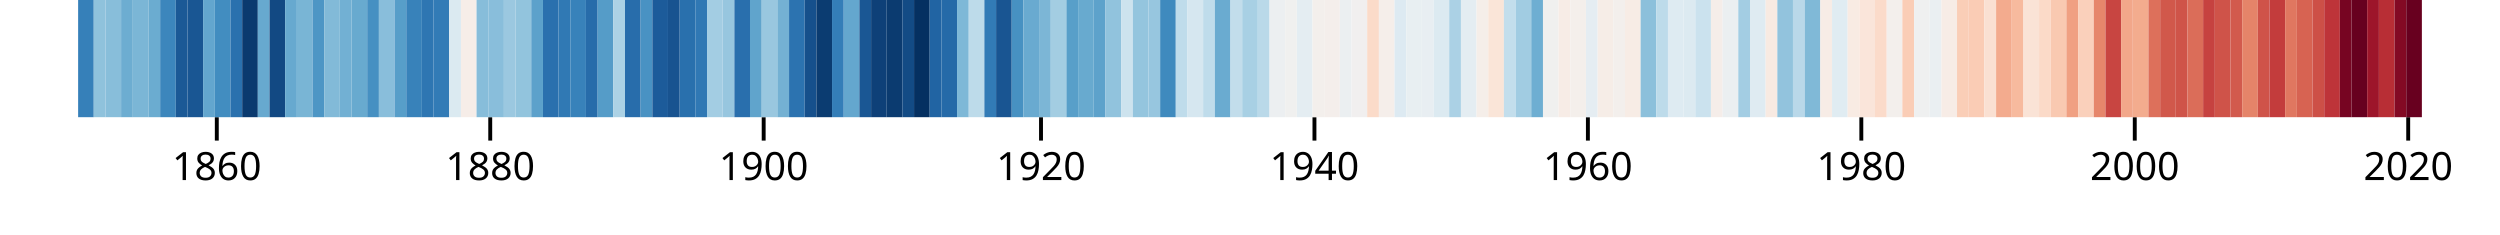
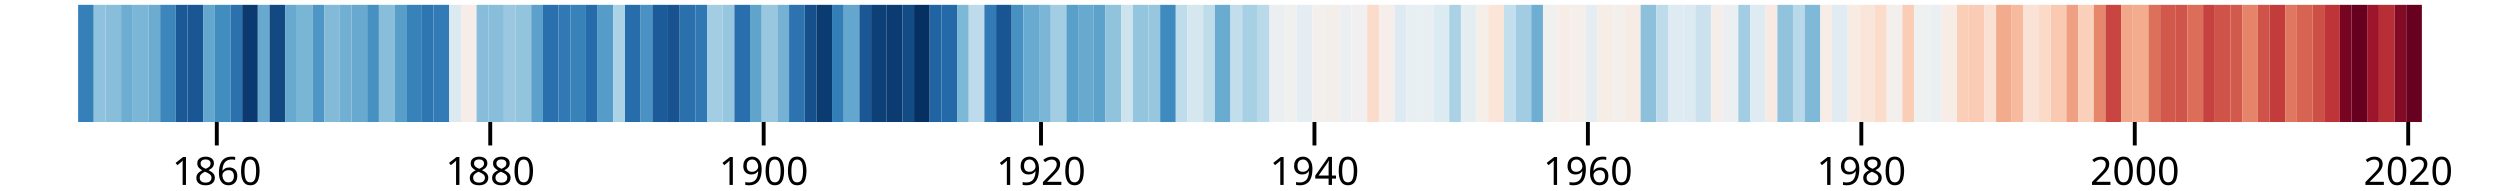
- <svg xmlns="http://www.w3.org/2000/svg" viewBox="0,0,640,60" class="plot" fill="currentColor" stroke-miterlimit="1" text-anchor="middle" width="640" height="60" style="display: block; font-size: 10px; font-family: sans-serif; background: white; height: auto; max-width: 100%;">
+ <svg xmlns="http://www.w3.org/2000/svg" class="plot" fill="currentColor" stroke-miterlimit="1" text-anchor="middle" width="640" height="60" style="display: block; font-size: 10px; font-family: sans-serif; background: white; height: auto; max-width: 100%;">
  <style>
    .plot text {
      white-space: pre;
    }
  </style>
  <g transform="translate(0,30)" fill="none" text-anchor="middle">
    <g class="tick" opacity="1" transform="translate(55.5,0)">
      <line stroke="currentColor" y2="6" />
      <text fill="currentColor" y="9" dy="0.71em">1860</text>
    </g>
    <g class="tick" opacity="1" transform="translate(125.5,0)">
      <line stroke="currentColor" y2="6" />
      <text fill="currentColor" y="9" dy="0.71em">1880</text>
    </g>
    <g class="tick" opacity="1" transform="translate(195.5,0)">
      <line stroke="currentColor" y2="6" />
      <text fill="currentColor" y="9" dy="0.71em">1900</text>
    </g>
    <g class="tick" opacity="1" transform="translate(266.5,0)">
      <line stroke="currentColor" y2="6" />
      <text fill="currentColor" y="9" dy="0.71em">1920</text>
    </g>
    <g class="tick" opacity="1" transform="translate(336.5,0)">
      <line stroke="currentColor" y2="6" />
      <text fill="currentColor" y="9" dy="0.71em">1940</text>
    </g>
    <g class="tick" opacity="1" transform="translate(406.5,0)">
      <line stroke="currentColor" y2="6" />
      <text fill="currentColor" y="9" dy="0.71em">1960</text>
    </g>
    <g class="tick" opacity="1" transform="translate(476.5,0)">
      <line stroke="currentColor" y2="6" />
      <text fill="currentColor" y="9" dy="0.71em">1980</text>
    </g>
    <g class="tick" opacity="1" transform="translate(546.5,0)">
      <line stroke="currentColor" y2="6" />
      <text fill="currentColor" y="9" dy="0.71em">2000</text>
    </g>
    <g class="tick" opacity="1" transform="translate(616.5,0)">
      <line stroke="currentColor" y2="6" />
      <text fill="currentColor" y="9" dy="0.71em">2020</text>
    </g>
  </g>
  <g transform="translate(0,0)">
    <rect x="20" width="4" y="0" height="30" fill="rgb(54, 128, 185)" />
    <rect x="24" width="3" y="0" height="30" fill="rgb(143, 194, 220)" />
    <rect x="27" width="4" y="0" height="30" fill="rgb(136, 190, 218)" />
    <rect x="31" width="3" y="0" height="30" fill="rgb(109, 173, 209)" />
    <rect x="34" width="4" y="0" height="30" fill="rgb(123, 182, 214)" />
    <rect x="38" width="3" y="0" height="30" fill="rgb(107, 172, 208)" />
    <rect x="41" width="4" y="0" height="30" fill="rgb(60, 134, 188)" />
    <rect x="45" width="3" y="0" height="30" fill="rgb(27, 89, 150)" />
    <rect x="48" width="4" y="0" height="30" fill="rgb(25, 86, 147)" />
    <rect x="52" width="3" y="0" height="30" fill="rgb(99, 166, 206)" />
    <rect x="55" width="4" y="0" height="30" fill="rgb(66, 141, 192)" />
    <rect x="59" width="3" y="0" height="30" fill="rgb(42, 113, 174)" />
    <rect x="62" width="4" y="0" height="30" fill="rgb(10, 58, 111)" />
    <rect x="66" width="3" y="0" height="30" fill="rgb(103, 169, 207)" />
    <rect x="69" width="4" y="0" height="30" fill="rgb(18, 73, 131)" />
    <rect x="73" width="3" y="0" height="30" fill="rgb(103, 169, 207)" />
    <rect x="76" width="4" y="0" height="30" fill="rgb(121, 181, 213)" />
    <rect x="80" width="3" y="0" height="30" fill="rgb(77, 150, 197)" />
    <rect x="83" width="4" y="0" height="30" fill="rgb(130, 186, 216)" />
    <rect x="87" width="3" y="0" height="30" fill="rgb(114, 176, 211)" />
    <rect x="90" width="4" y="0" height="30" fill="rgb(104, 170, 207)" />
    <rect x="94" width="3" y="0" height="30" fill="rgb(70, 144, 194)" />
    <rect x="97" width="4" y="0" height="30" fill="rgb(137, 190, 219)" />
    <rect x="101" width="3" y="0" height="30" fill="rgb(87, 158, 201)" />
    <rect x="104" width="4" y="0" height="30" fill="rgb(56, 130, 186)" />
    <rect x="108" width="3" y="0" height="30" fill="rgb(46, 118, 178)" />
    <rect x="111" width="4" y="0" height="30" fill="rgb(50, 123, 182)" />
    <rect x="115" width="3" y="0" height="30" fill="rgb(219, 234, 241)" />
    <rect x="118" width="4" y="0" height="30" fill="rgb(246, 237, 232)" />
    <rect x="122" width="3" y="0" height="30" fill="rgb(135, 189, 218)" />
    <rect x="125" width="4" y="0" height="30" fill="rgb(137, 190, 219)" />
    <rect x="129" width="3" y="0" height="30" fill="rgb(155, 200, 224)" />
    <rect x="132" width="4" y="0" height="30" fill="rgb(146, 196, 221)" />
    <rect x="136" width="3" y="0" height="30" fill="rgb(92, 161, 203)" />
    <rect x="139" width="4" y="0" height="30" fill="rgb(42, 112, 174)" />
    <rect x="143" width="3" y="0" height="30" fill="rgb(48, 121, 180)" />
    <rect x="146" width="4" y="0" height="30" fill="rgb(56, 130, 186)" />
    <rect x="150" width="3" y="0" height="30" fill="rgb(39, 108, 170)" />
    <rect x="153" width="4" y="0" height="30" fill="rgb(85, 156, 200)" />
    <rect x="157" width="3" y="0" height="30" fill="rgb(172, 210, 229)" />
    <rect x="160" width="4" y="0" height="30" fill="rgb(40, 109, 171)" />
    <rect x="164" width="3" y="0" height="30" fill="rgb(73, 146, 195)" />
    <rect x="167" width="4" y="0" height="30" fill="rgb(28, 91, 154)" />
    <rect x="171" width="3" y="0" height="30" fill="rgb(24, 83, 144)" />
    <rect x="174" width="4" y="0" height="30" fill="rgb(41, 112, 173)" />
    <rect x="178" width="3" y="0" height="30" fill="rgb(48, 120, 180)" />
    <rect x="181" width="4" y="0" height="30" fill="rgb(163, 205, 227)" />
    <rect x="185" width="3" y="0" height="30" fill="rgb(151, 198, 223)" />
    <rect x="188" width="4" y="0" height="30" fill="rgb(41, 111, 173)" />
    <rect x="192" width="3" y="0" height="30" fill="rgb(96, 164, 204)" />
    <rect x="195" width="4" y="0" height="30" fill="rgb(153, 199, 223)" />
    <rect x="199" width="3" y="0" height="30" fill="rgb(116, 177, 211)" />
    <rect x="202" width="4" y="0" height="30" fill="rgb(44, 115, 176)" />
    <rect x="206" width="3" y="0" height="30" fill="rgb(22, 80, 140)" />
    <rect x="209" width="4" y="0" height="30" fill="rgb(11, 60, 113)" />
    <rect x="213" width="3" y="0" height="30" fill="rgb(52, 126, 184)" />
    <rect x="216" width="4" y="0" height="30" fill="rgb(100, 167, 206)" />
    <rect x="220" width="3" y="0" height="30" fill="rgb(26, 87, 148)" />
    <rect x="223" width="4" y="0" height="30" fill="rgb(14, 64, 120)" />
    <rect x="227" width="4" y="0" height="30" fill="rgb(11, 59, 112)" />
    <rect x="231" width="3" y="0" height="30" fill="rgb(19, 75, 133)" />
    <rect x="234" width="4" y="0" height="30" fill="rgb(5, 48, 97)" />
    <rect x="238" width="3" y="0" height="30" fill="rgb(33, 100, 163)" />
    <rect x="241" width="4" y="0" height="30" fill="rgb(37, 106, 168)" />
    <rect x="245" width="3" y="0" height="30" fill="rgb(126, 184, 215)" />
    <rect x="248" width="4" y="0" height="30" fill="rgb(189, 219, 234)" />
    <rect x="252" width="3" y="0" height="30" fill="rgb(50, 123, 182)" />
    <rect x="255" width="4" y="0" height="30" fill="rgb(25, 85, 146)" />
    <rect x="259" width="3" y="0" height="30" fill="rgb(71, 145, 194)" />
    <rect x="262" width="4" y="0" height="30" fill="rgb(105, 170, 208)" />
    <rect x="266" width="3" y="0" height="30" fill="rgb(124, 182, 214)" />
    <rect x="269" width="4" y="0" height="30" fill="rgb(163, 205, 226)" />
    <rect x="273" width="3" y="0" height="30" fill="rgb(88, 159, 201)" />
    <rect x="276" width="4" y="0" height="30" fill="rgb(104, 170, 207)" />
    <rect x="280" width="3" y="0" height="30" fill="rgb(93, 162, 203)" />
    <rect x="283" width="4" y="0" height="30" fill="rgb(145, 195, 221)" />
    <rect x="287" width="3" y="0" height="30" fill="rgb(205, 227, 238)" />
    <rect x="290" width="4" y="0" height="30" fill="rgb(148, 197, 222)" />
    <rect x="294" width="3" y="0" height="30" fill="rgb(151, 198, 223)" />
    <rect x="297" width="4" y="0" height="30" fill="rgb(63, 138, 190)" />
    <rect x="301" width="3" y="0" height="30" fill="rgb(191, 220, 235)" />
    <rect x="304" width="4" y="0" height="30" fill="rgb(214, 231, 240)" />
    <rect x="308" width="3" y="0" height="30" fill="rgb(191, 220, 235)" />
    <rect x="311" width="4" y="0" height="30" fill="rgb(106, 171, 208)" />
    <rect x="315" width="3" y="0" height="30" fill="rgb(194, 221, 235)" />
    <rect x="318" width="4" y="0" height="30" fill="rgb(168, 208, 228)" />
    <rect x="322" width="3" y="0" height="30" fill="rgb(186, 217, 233)" />
    <rect x="325" width="4" y="0" height="30" fill="rgb(236, 239, 241)" />
    <rect x="329" width="3" y="0" height="30" fill="rgb(240, 240, 239)" />
    <rect x="332" width="4" y="0" height="30" fill="rgb(228, 237, 242)" />
    <rect x="336" width="3" y="0" height="30" fill="rgb(243, 239, 236)" />
    <rect x="339" width="4" y="0" height="30" fill="rgb(244, 238, 235)" />
    <rect x="343" width="3" y="0" height="30" fill="rgb(235, 239, 241)" />
    <rect x="346" width="4" y="0" height="30" fill="rgb(241, 239, 239)" />
    <rect x="350" width="3" y="0" height="30" fill="rgb(251, 219, 201)" />
    <rect x="353" width="4" y="0" height="30" fill="rgb(245, 238, 234)" />
    <rect x="357" width="3" y="0" height="30" fill="rgb(221, 234, 242)" />
    <rect x="360" width="4" y="0" height="30" fill="rgb(232, 239, 242)" />
    <rect x="364" width="3" y="0" height="30" fill="rgb(232, 238, 242)" />
    <rect x="367" width="4" y="0" height="30" fill="rgb(220, 234, 241)" />
    <rect x="371" width="3" y="0" height="30" fill="rgb(171, 209, 229)" />
    <rect x="374" width="4" y="0" height="30" fill="rgb(228, 237, 242)" />
    <rect x="378" width="3" y="0" height="30" fill="rgb(245, 238, 233)" />
    <rect x="381" width="4" y="0" height="30" fill="rgb(250, 229, 216)" />
    <rect x="385" width="3" y="0" height="30" fill="rgb(195, 222, 236)" />
    <rect x="388" width="4" y="0" height="30" fill="rgb(161, 204, 226)" />
    <rect x="392" width="3" y="0" height="30" fill="rgb(110, 174, 210)" />
    <rect x="395" width="4" y="0" height="30" fill="rgb(240, 240, 239)" />
    <rect x="399" width="3" y="0" height="30" fill="rgb(247, 236, 230)" />
    <rect x="402" width="4" y="0" height="30" fill="rgb(244, 239, 235)" />
    <rect x="406" width="3" y="0" height="30" fill="rgb(229, 237, 242)" />
    <rect x="409" width="4" y="0" height="30" fill="rgb(246, 237, 231)" />
    <rect x="413" width="3" y="0" height="30" fill="rgb(243, 239, 236)" />
    <rect x="416" width="4" y="0" height="30" fill="rgb(247, 236, 229)" />
    <rect x="420" width="4" y="0" height="30" fill="rgb(140, 192, 219)" />
    <rect x="424" width="3" y="0" height="30" fill="rgb(189, 219, 234)" />
    <rect x="427" width="4" y="0" height="30" fill="rgb(222, 235, 242)" />
    <rect x="431" width="3" y="0" height="30" fill="rgb(220, 234, 241)" />
    <rect x="434" width="4" y="0" height="30" fill="rgb(203, 226, 238)" />
    <rect x="438" width="3" y="0" height="30" fill="rgb(245, 237, 233)" />
    <rect x="441" width="4" y="0" height="30" fill="rgb(235, 239, 241)" />
    <rect x="445" width="3" y="0" height="30" fill="rgb(163, 205, 227)" />
    <rect x="448" width="4" y="0" height="30" fill="rgb(223, 235, 242)" />
    <rect x="452" width="3" y="0" height="30" fill="rgb(248, 234, 226)" />
    <rect x="455" width="4" y="0" height="30" fill="rgb(146, 195, 221)" />
    <rect x="459" width="3" y="0" height="30" fill="rgb(185, 216, 233)" />
    <rect x="462" width="4" y="0" height="30" fill="rgb(128, 185, 215)" />
    <rect x="466" width="3" y="0" height="30" fill="rgb(247, 236, 230)" />
    <rect x="469" width="4" y="0" height="30" fill="rgb(224, 236, 242)" />
    <rect x="473" width="3" y="0" height="30" fill="rgb(248, 235, 227)" />
    <rect x="476" width="4" y="0" height="30" fill="rgb(250, 229, 218)" />
    <rect x="480" width="3" y="0" height="30" fill="rgb(251, 219, 202)" />
    <rect x="483" width="4" y="0" height="30" fill="rgb(243, 239, 236)" />
    <rect x="487" width="3" y="0" height="30" fill="rgb(250, 205, 182)" />
    <rect x="490" width="4" y="0" height="30" fill="rgb(239, 240, 240)" />
    <rect x="494" width="3" y="0" height="30" fill="rgb(234, 239, 242)" />
    <rect x="497" width="4" y="0" height="30" fill="rgb(247, 236, 230)" />
    <rect x="501" width="3" y="0" height="30" fill="rgb(250, 206, 183)" />
    <rect x="504" width="4" y="0" height="30" fill="rgb(250, 204, 181)" />
    <rect x="508" width="3" y="0" height="30" fill="rgb(250, 224, 210)" />
    <rect x="511" width="4" y="0" height="30" fill="rgb(243, 171, 142)" />
    <rect x="515" width="3" y="0" height="30" fill="rgb(247, 186, 158)" />
    <rect x="518" width="4" y="0" height="30" fill="rgb(250, 227, 214)" />
    <rect x="522" width="3" y="0" height="30" fill="rgb(251, 218, 200)" />
    <rect x="525" width="4" y="0" height="30" fill="rgb(249, 201, 177)" />
    <rect x="529" width="3" y="0" height="30" fill="rgb(240, 160, 130)" />
    <rect x="532" width="4" y="0" height="30" fill="rgb(250, 208, 187)" />
    <rect x="536" width="3" y="0" height="30" fill="rgb(230, 134, 107)" />
    <rect x="539" width="4" y="0" height="30" fill="rgb(200, 69, 65)" />
    <rect x="543" width="3" y="0" height="30" fill="rgb(242, 167, 138)" />
    <rect x="546" width="4" y="0" height="30" fill="rgb(243, 172, 142)" />
    <rect x="550" width="3" y="0" height="30" fill="rgb(221, 112, 91)" />
    <rect x="553" width="4" y="0" height="30" fill="rgb(209, 88, 75)" />
    <rect x="557" width="3" y="0" height="30" fill="rgb(207, 84, 73)" />
    <rect x="560" width="4" y="0" height="30" fill="rgb(219, 109, 89)" />
    <rect x="564" width="3" y="0" height="30" fill="rgb(198, 66, 64)" />
    <rect x="567" width="4" y="0" height="30" fill="rgb(207, 83, 73)" />
    <rect x="571" width="3" y="0" height="30" fill="rgb(210, 90, 77)" />
    <rect x="574" width="4" y="0" height="30" fill="rgb(229, 132, 105)" />
    <rect x="578" width="3" y="0" height="30" fill="rgb(207, 83, 73)" />
    <rect x="581" width="4" y="0" height="30" fill="rgb(195, 60, 60)" />
    <rect x="585" width="3" y="0" height="30" fill="rgb(224, 119, 96)" />
    <rect x="588" width="4" y="0" height="30" fill="rgb(215, 99, 82)" />
    <rect x="592" width="3" y="0" height="30" fill="rgb(205, 80, 71)" />
    <rect x="595" width="4" y="0" height="30" fill="rgb(190, 52, 57)" />
    <rect x="599" width="3" y="0" height="30" fill="rgb(119, 5, 34)" />
    <rect x="602" width="4" y="0" height="30" fill="rgb(103, 0, 31)" />
    <rect x="606" width="3" y="0" height="30" fill="rgb(157, 21, 42)" />
    <rect x="609" width="4" y="0" height="30" fill="rgb(184, 46, 53)" />
    <rect x="613" width="3" y="0" height="30" fill="rgb(131, 10, 36)" />
    <rect x="616" width="4" y="0" height="30" fill="rgb(104, 0, 31)" />
  </g>
</svg>
